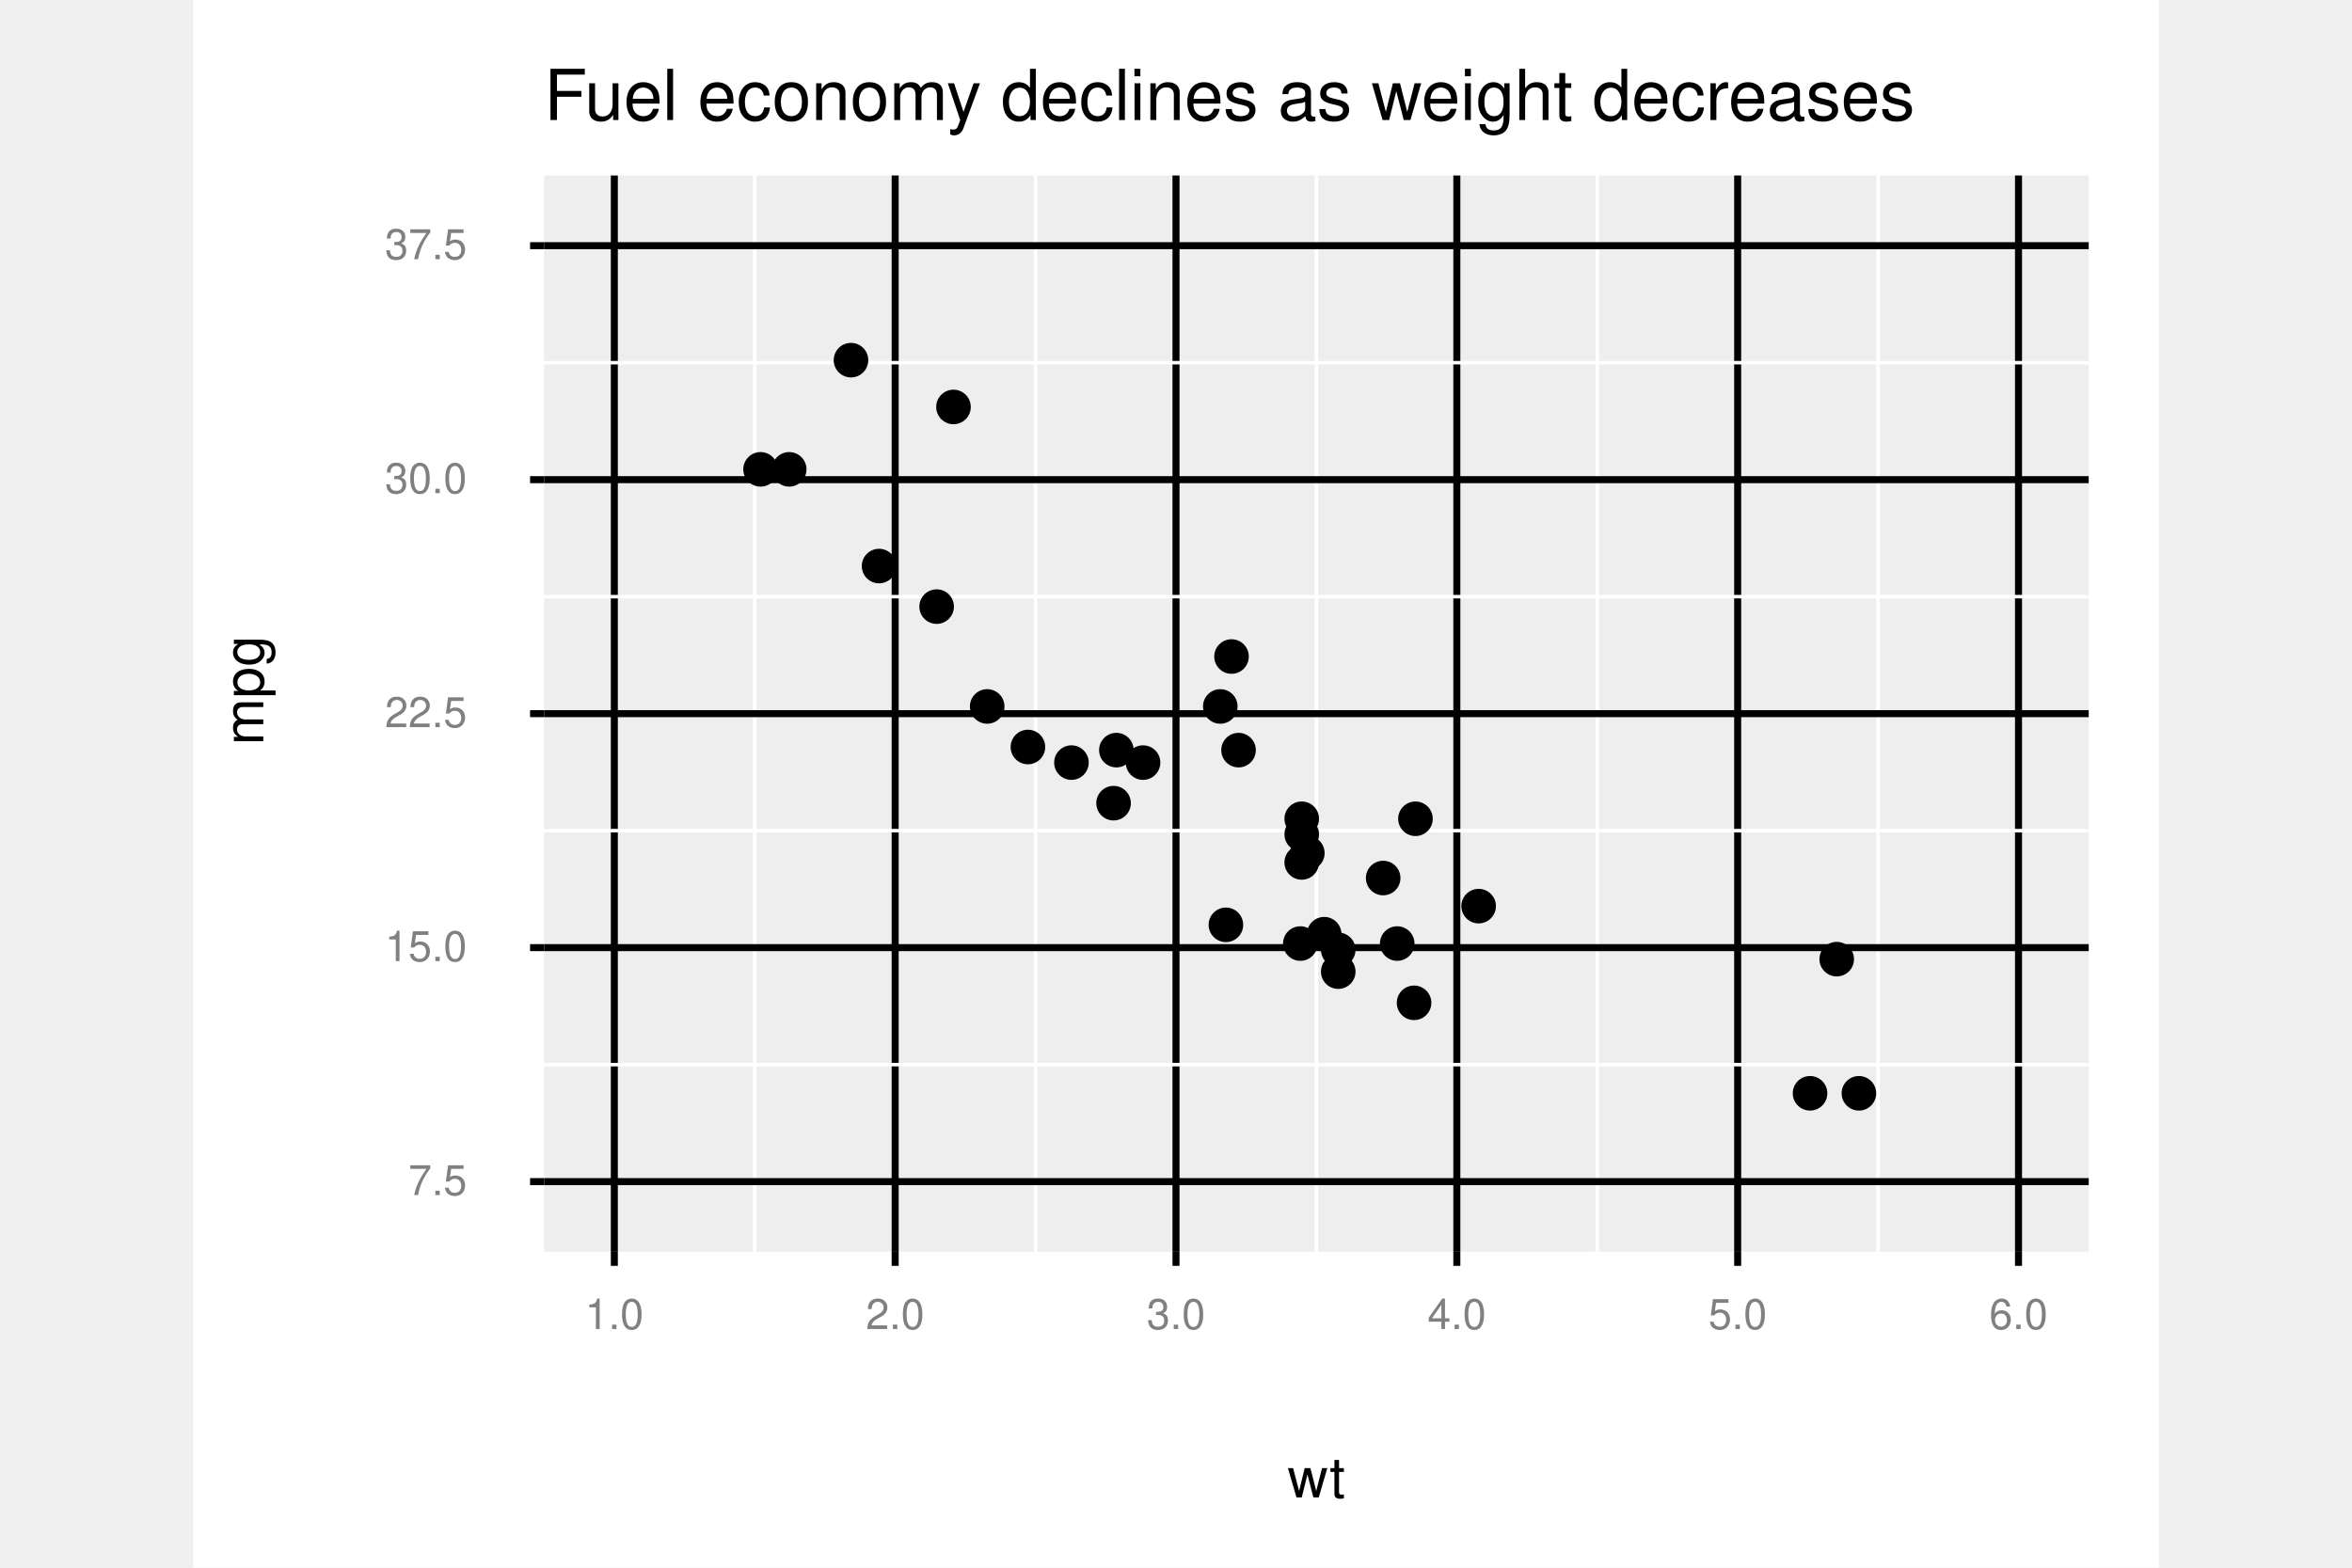
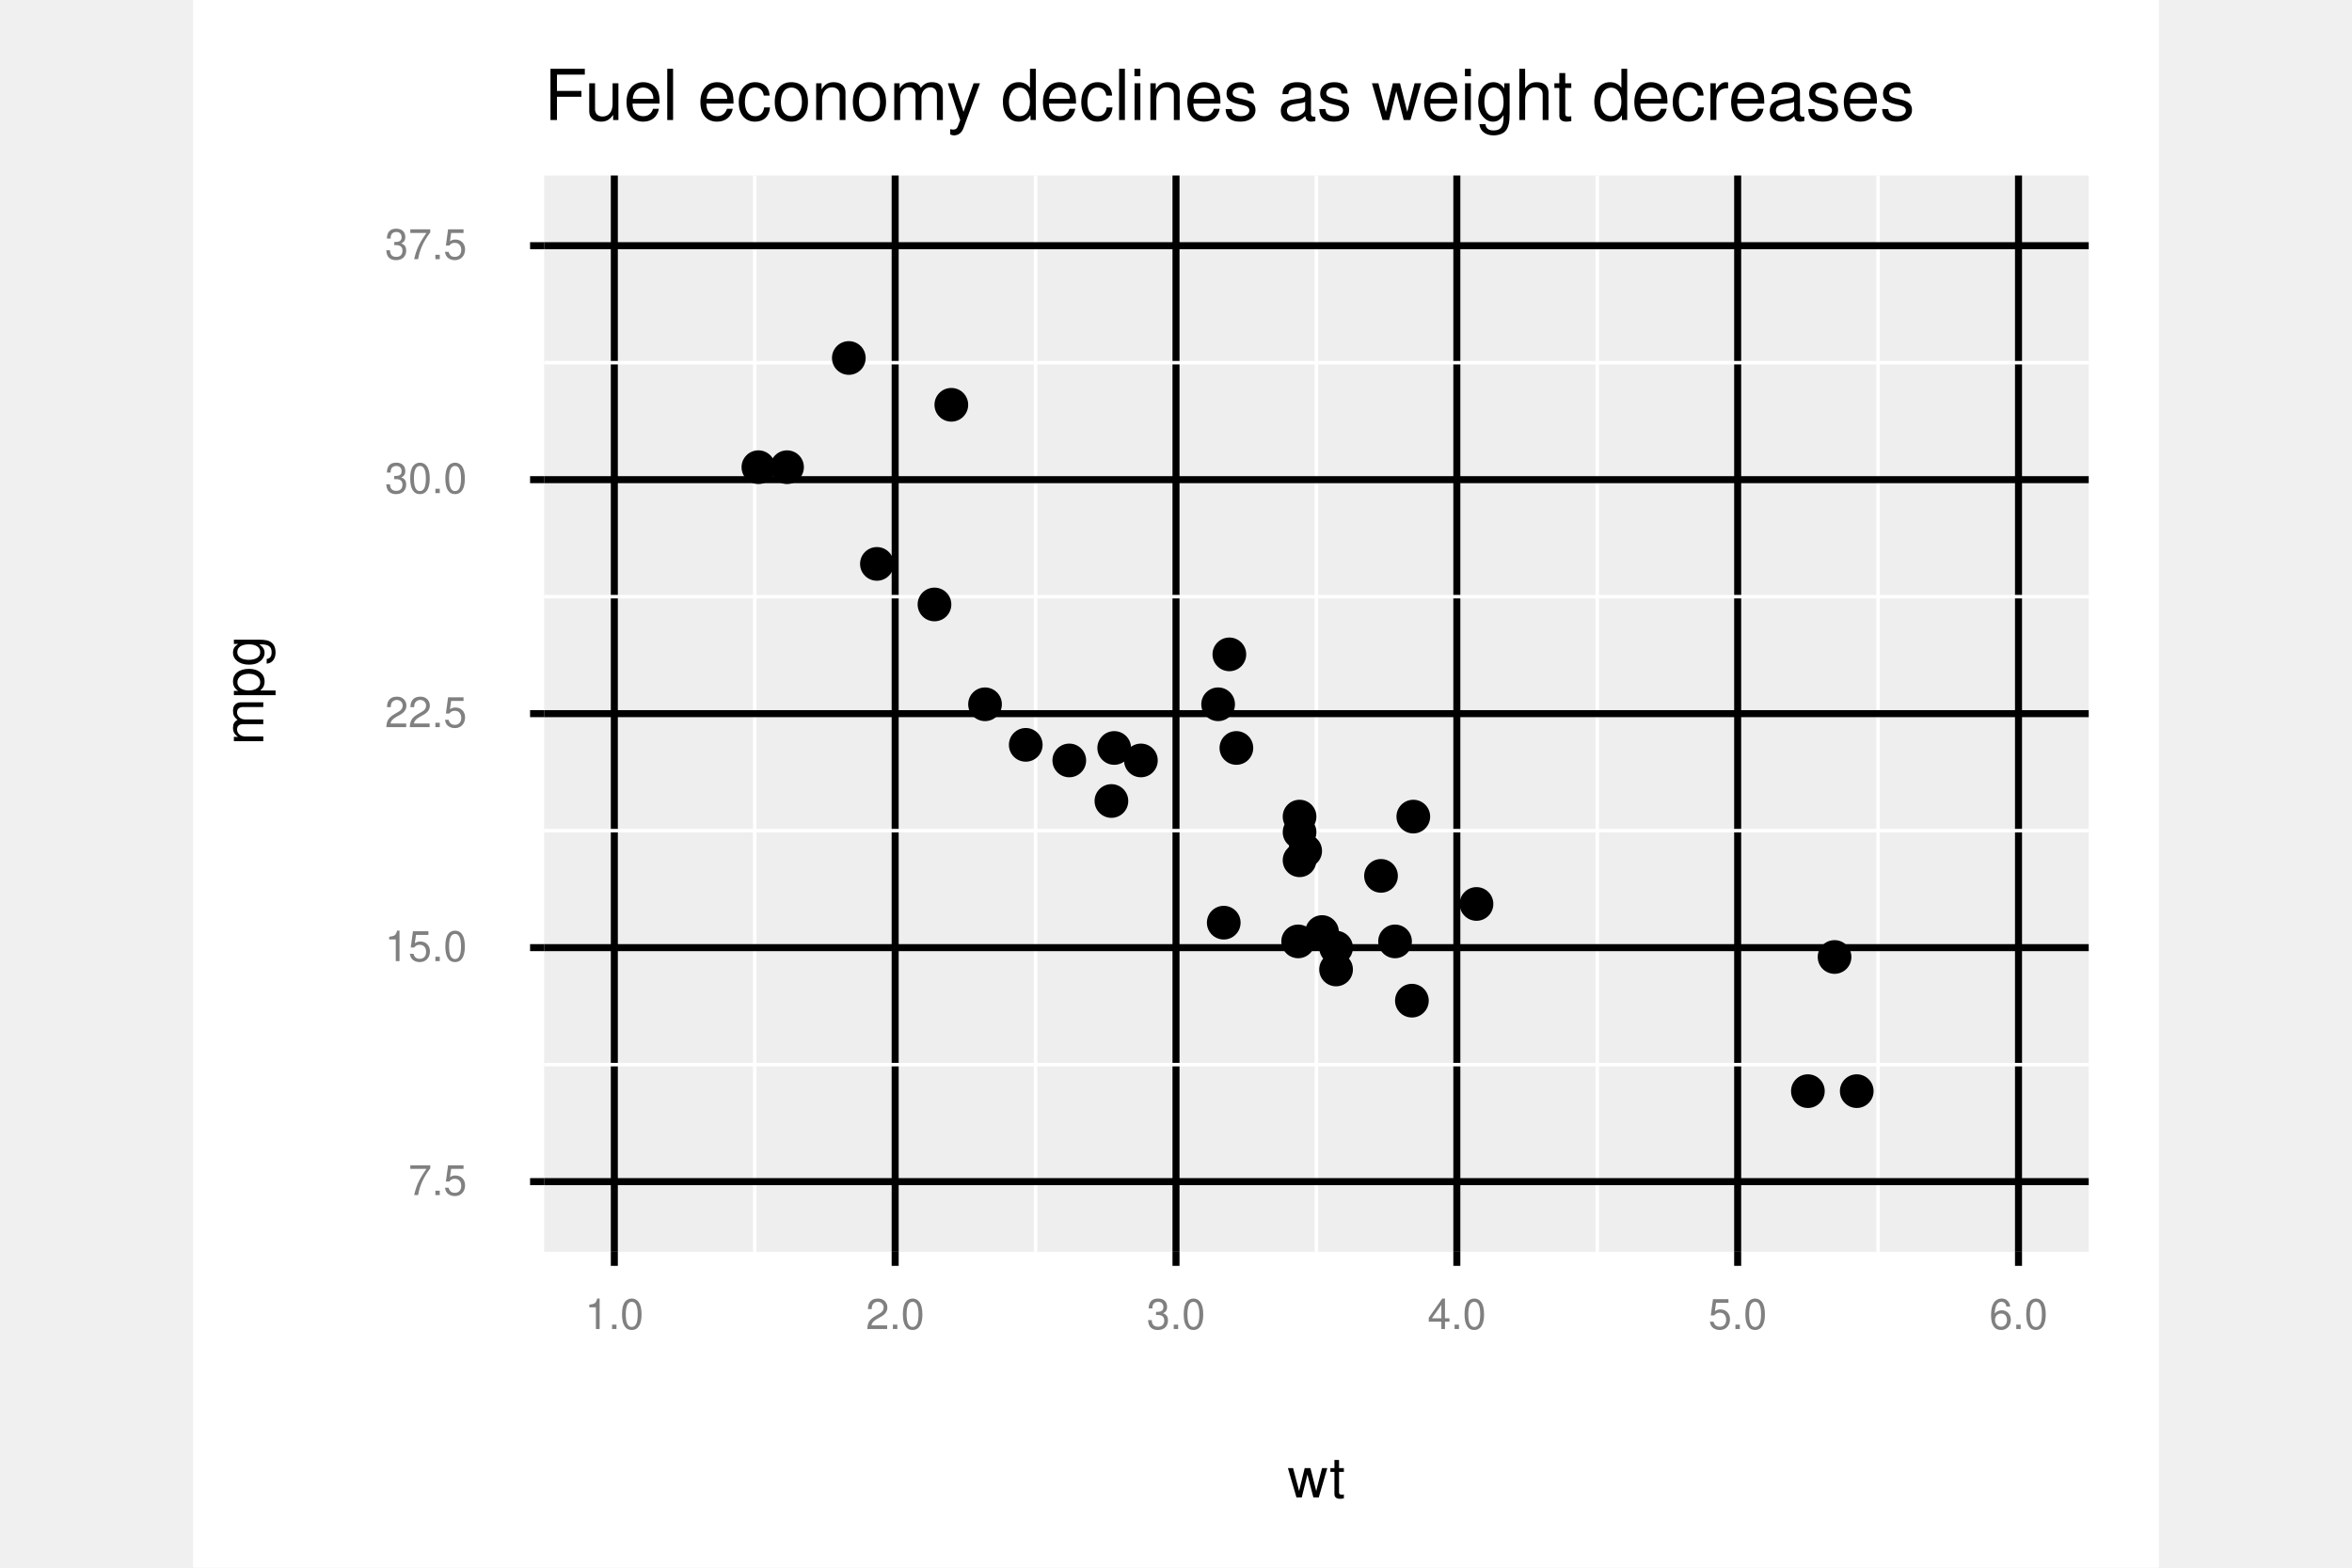
- <svg xmlns="http://www.w3.org/2000/svg" id="gg-546" viewBox="0 0 280 223.333" height="550" width="825.0">
-   <style type="text/css">#gg-546 .gg-axis-text {fill: #808080;font-size: 6px;} #gg-546 .gg-axis-text-x {} #gg-546 .gg-axis-ticks {stroke: #000000;} #gg-546 .gg-axis-title {fill: #000000;font-size: 8px;} #gg-546 .gg-legend-key {stroke: #EEEEEE;fill: #EEEEEE;stroke-width: 0.5;} #gg-546 .gg-legend-text {fill: #000000;font-size: 6px;} #gg-546 .gg-legend-title {fill: #000000;font-size: 8px;} #gg-546 .gg-panel-background {fill: #EEEEEE;} #gg-546 .gg-panel-border {} #gg-546 .gg-panel-grid {stroke: #FFFFFF;} #gg-546 .gg-panel-grid-major {stroke: black;stroke-width: 1;} #gg-546 .gg-panel-grid-minor {stroke-width: 0.5;} #gg-546 .gg-plot-background {fill: #FFFFFF;} #gg-546 .gg-plot-title {font-size: 10px;} #gg-546 .gg-text {font-family: Helvetica, Arial, sans-serif;} </style>
+ <svg xmlns="http://www.w3.org/2000/svg" id="gg-1730" viewBox="0 0 280 223.333" height="550" width="825.0">
+   <style type="text/css">#gg-1730 .gg-axis-text {fill: #808080;font-size: 6px;} #gg-1730 .gg-axis-text-x {} #gg-1730 .gg-axis-ticks {stroke: #000000;} #gg-1730 .gg-axis-title {fill: #000000;font-size: 8px;} #gg-1730 .gg-legend-key {stroke: #EEEEEE;fill: #EEEEEE;stroke-width: 0.5;} #gg-1730 .gg-legend-text {fill: #000000;font-size: 6px;} #gg-1730 .gg-legend-title {fill: #000000;font-size: 8px;} #gg-1730 .gg-panel-background {fill: #EEEEEE;} #gg-1730 .gg-panel-border {} #gg-1730 .gg-panel-grid {stroke: #FFFFFF;} #gg-1730 .gg-panel-grid-major {stroke: black;stroke-width: 1;} #gg-1730 .gg-panel-grid-minor {stroke-width: 0.5;} #gg-1730 .gg-plot-background {fill: #FFFFFF;} #gg-1730 .gg-plot-title {font-size: 10px;} #gg-1730 .gg-text {font-family: Helvetica, Arial, sans-serif;} </style>
  <rect class="gg-plot-background" width="100%" height="100%" />
  <g transform="translate(50, 25)">
    <rect x="0" y="0" height="153.333" width="220" class="gg-panel-background gg-panel-border" />
    <g opacity="1" transform="translate(0, 153.3333)">
      <line x2="220" class="gg-axis-line gg-axis-line-x" />
    </g>
    <g transform="translate(10,153.3333)" font-size="10" text-anchor="middle">
      <g opacity="1" transform="translate(200.0,0)">
        <text y="11" class="gg-text gg-axis-text gg-axis-text-x" text-anchor="middle">6.0</text>
      </g>
      <g opacity="1" transform="translate(160.0,0)">
        <text y="11" class="gg-text gg-axis-text gg-axis-text-x" text-anchor="middle">5.0</text>
      </g>
      <g opacity="1" transform="translate(120.0,0)">
        <text y="11" class="gg-text gg-axis-text gg-axis-text-x" text-anchor="middle">4.0</text>
      </g>
      <g opacity="1" transform="translate(80.0,0)">
        <text y="11" class="gg-text gg-axis-text gg-axis-text-x" text-anchor="middle">3.0</text>
      </g>
      <g opacity="1" transform="translate(40.0,0)">
        <text y="11" class="gg-text gg-axis-text gg-axis-text-x" text-anchor="middle">2.0</text>
      </g>
      <g opacity="1" transform="translate(0.0,0)">
        <text y="11" class="gg-text gg-axis-text gg-axis-text-x" text-anchor="middle">1.0</text>
      </g>
      <g opacity="1" transform="translate(200.0,0)">
        <line y2="-153.333" class="gg-panel-grid gg-panel-grid-major" />
      </g>
      <g opacity="1" transform="translate(160.0,0)">
        <line y2="-153.333" class="gg-panel-grid gg-panel-grid-major" />
      </g>
      <g opacity="1" transform="translate(120.0,0)">
        <line y2="-153.333" class="gg-panel-grid gg-panel-grid-major" />
      </g>
      <g opacity="1" transform="translate(80.0,0)">
        <line y2="-153.333" class="gg-panel-grid gg-panel-grid-major" />
      </g>
      <g opacity="1" transform="translate(40.0,0)">
        <line y2="-153.333" class="gg-panel-grid gg-panel-grid-major" />
      </g>
      <g opacity="1" transform="translate(0.0,0)">
        <line y2="-153.333" class="gg-panel-grid gg-panel-grid-major" />
      </g>
      <g opacity="1" transform="translate(160.0,0)">
        <line y2="-153.333" class="gg-panel-grid gg-panel-grid-minor" transform="translate(20.0, 0)" />
      </g>
      <g opacity="1" transform="translate(120.0,0)">
        <line y2="-153.333" class="gg-panel-grid gg-panel-grid-minor" transform="translate(20.0, 0)" />
      </g>
      <g opacity="1" transform="translate(80.0,0)">
        <line y2="-153.333" class="gg-panel-grid gg-panel-grid-minor" transform="translate(20.0, 0)" />
      </g>
      <g opacity="1" transform="translate(40.0,0)">
        <line y2="-153.333" class="gg-panel-grid gg-panel-grid-minor" transform="translate(20.0, 0)" />
      </g>
      <g opacity="1" transform="translate(0.0,0)">
        <line y2="-153.333" class="gg-panel-grid gg-panel-grid-minor" transform="translate(20.0, 0)" />
      </g>
    </g>
    <g transform="translate(10,153.3333)" font-size="10" text-anchor="middle">
      <g opacity="1" transform="translate(200.0,0)">
        <line y2="2" class="gg-axis-ticks gg-axis-ticks-x" />
      </g>
      <g opacity="1" transform="translate(160.0,0)">
        <line y2="2" class="gg-axis-ticks gg-axis-ticks-x" />
      </g>
      <g opacity="1" transform="translate(120.0,0)">
        <line y2="2" class="gg-axis-ticks gg-axis-ticks-x" />
      </g>
      <g opacity="1" transform="translate(80.0,0)">
        <line y2="2" class="gg-axis-ticks gg-axis-ticks-x" />
      </g>
      <g opacity="1" transform="translate(40.0,0)">
        <line y2="2" class="gg-axis-ticks gg-axis-ticks-x" />
      </g>
      <g opacity="1" transform="translate(0.0,0)">
        <line y2="2" class="gg-axis-ticks gg-axis-ticks-x" />
      </g>
    </g>
    <text x="110.0" y="188.333" class="gg-text gg-axis-title" text-anchor="middle">wt</text>
    <g transform="translate(0, 0)">
      <line y2="153.333" class="gg-axis-line gg-axis-line-y" />
    </g>
    <g transform="translate(0, 0)" font-size="10" text-anchor="end">
      <g opacity="1" transform="translate(0,10.0)">
        <text x="-11" dy="0.32em" class="gg-text gg-axis-text gg-axis-text-y">37.5</text>
      </g>
      <g opacity="1" transform="translate(0,43.33333)">
        <text x="-11" dy="0.32em" class="gg-text gg-axis-text gg-axis-text-y">30.0</text>
      </g>
      <g opacity="1" transform="translate(0,76.66667)">
        <text x="-11" dy="0.32em" class="gg-text gg-axis-text gg-axis-text-y">22.5</text>
      </g>
      <g opacity="1" transform="translate(0,110.0)">
        <text x="-11" dy="0.32em" class="gg-text gg-axis-text gg-axis-text-y">15.0</text>
      </g>
      <g opacity="1" transform="translate(0,143.3333)">
        <text x="-11" dy="0.32em" class="gg-text gg-axis-text gg-axis-text-y">7.5</text>
      </g>
      <g opacity="1" transform="translate(0,10.0)">
        <line x2="220" class="gg-panel-grid gg-panel-grid-major" />
      </g>
      <g opacity="1" transform="translate(0,43.33333)">
        <line x2="220" class="gg-panel-grid gg-panel-grid-major" />
      </g>
      <g opacity="1" transform="translate(0,76.66667)">
        <line x2="220" class="gg-panel-grid gg-panel-grid-major" />
      </g>
      <g opacity="1" transform="translate(0,110.0)">
        <line x2="220" class="gg-panel-grid gg-panel-grid-major" />
      </g>
      <g opacity="1" transform="translate(0,143.3333)">
        <line x2="220" class="gg-panel-grid gg-panel-grid-major" />
      </g>
      <g opacity="1" transform="translate(0,43.33333)">
        <line x2="220" class="gg-panel-grid gg-panel-grid-minor" transform="translate(0, -16.66667)" />
      </g>
      <g opacity="1" transform="translate(0,76.66667)">
        <line x2="220" class="gg-panel-grid gg-panel-grid-minor" transform="translate(0, -16.66667)" />
      </g>
      <g opacity="1" transform="translate(0,110.0)">
        <line x2="220" class="gg-panel-grid gg-panel-grid-minor" transform="translate(0, -16.66667)" />
      </g>
      <g opacity="1" transform="translate(0,143.3333)">
        <line x2="220" class="gg-panel-grid gg-panel-grid-minor" transform="translate(0, -16.66667)" />
      </g>
    </g>
    <g transform="translate(0, 0)" font-size="10" text-anchor="end">
      <g opacity="1" transform="translate(0,10.0)">
        <line x2="-2" class="gg-axis-ticks gg-axis-ticks-y" />
      </g>
      <g opacity="1" transform="translate(0,43.33333)">
        <line x2="-2" class="gg-axis-ticks gg-axis-ticks-y" />
      </g>
      <g opacity="1" transform="translate(0,76.66667)">
        <line x2="-2" class="gg-axis-ticks gg-axis-ticks-y" />
      </g>
      <g opacity="1" transform="translate(0,110.0)">
        <line x2="-2" class="gg-axis-ticks gg-axis-ticks-y" />
      </g>
      <g opacity="1" transform="translate(0,143.3333)">
        <line x2="-2" class="gg-axis-ticks gg-axis-ticks-y" />
      </g>
    </g>
    <text x="-73.333" y="-40" class="gg-text gg-axis-title" text-anchor="middle" transform="rotate(-90)">mpg</text>
-     <svg viewBox="-1 -1 11 11" x="71.415" y="79.948" height="6.77" width="6.77">
-       <circle cx="5" cy="5" r="4" fill-opacity="1" fill="black" />
-     </svg>
-     <svg viewBox="-1 -1 11 11" x="81.615" y="79.948" height="6.77" width="6.77">
-       <circle cx="5" cy="5" r="4" fill-opacity="1" fill="black" />
-     </svg>
-     <svg viewBox="-1 -1 11 11" x="59.415" y="71.948" height="6.77" width="6.77">
-       <circle cx="5" cy="5" r="4" fill-opacity="1" fill="black" />
-     </svg>
-     <svg viewBox="-1 -1 11 11" x="95.215" y="78.17" height="6.77" width="6.77">
-       <circle cx="5" cy="5" r="4" fill-opacity="1" fill="black" />
-     </svg>
-     <svg viewBox="-1 -1 11 11" x="104.215" y="90.17" height="6.77" width="6.77">
-       <circle cx="5" cy="5" r="4" fill-opacity="1" fill="black" />
-     </svg>
-     <svg viewBox="-1 -1 11 11" x="105.015" y="92.837" height="6.77" width="6.77">
-       <circle cx="5" cy="5" r="4" fill-opacity="1" fill="black" />
-     </svg>
-     <svg viewBox="-1 -1 11 11" x="109.415" y="109.726" height="6.77" width="6.77">
-       <circle cx="5" cy="5" r="4" fill-opacity="1" fill="black" />
-     </svg>
-     <svg viewBox="-1 -1 11 11" x="94.215" y="64.837" height="6.77" width="6.77">
-       <circle cx="5" cy="5" r="4" fill-opacity="1" fill="black" />
-     </svg>
-     <svg viewBox="-1 -1 11 11" x="92.615" y="71.948" height="6.77" width="6.77">
-       <circle cx="5" cy="5" r="4" fill-opacity="1" fill="black" />
-     </svg>
-     <svg viewBox="-1 -1 11 11" x="104.215" y="87.948" height="6.77" width="6.77">
-       <circle cx="5" cy="5" r="4" fill-opacity="1" fill="black" />
-     </svg>
-     <svg viewBox="-1 -1 11 11" x="104.215" y="94.17" height="6.77" width="6.77">
-       <circle cx="5" cy="5" r="4" fill-opacity="1" fill="black" />
-     </svg>
-     <svg viewBox="-1 -1 11 11" x="129.415" y="100.393" height="6.77" width="6.77">
-       <circle cx="5" cy="5" r="4" fill-opacity="1" fill="black" />
-     </svg>
-     <svg viewBox="-1 -1 11 11" x="115.815" y="96.393" height="6.77" width="6.77">
-       <circle cx="5" cy="5" r="4" fill-opacity="1" fill="black" />
-     </svg>
-     <svg viewBox="-1 -1 11 11" x="117.815" y="105.726" height="6.77" width="6.77">
-       <circle cx="5" cy="5" r="4" fill-opacity="1" fill="black" />
-     </svg>
-     <svg viewBox="-1 -1 11 11" x="176.615" y="127.059" height="6.77" width="6.77">
-       <circle cx="5" cy="5" r="4" fill-opacity="1" fill="black" />
-     </svg>
-     <svg viewBox="-1 -1 11 11" x="183.575" y="127.059" height="6.77" width="6.77">
-       <circle cx="5" cy="5" r="4" fill-opacity="1" fill="black" />
-     </svg>
-     <svg viewBox="-1 -1 11 11" x="180.415" y="107.948" height="6.77" width="6.77">
-       <circle cx="5" cy="5" r="4" fill-opacity="1" fill="black" />
-     </svg>
-     <svg viewBox="-1 -1 11 11" x="54.615" y="29.282" height="6.77" width="6.77">
-       <circle cx="5" cy="5" r="4" fill-opacity="1" fill="black" />
-     </svg>
-     <svg viewBox="-1 -1 11 11" x="31.215" y="38.17" height="6.77" width="6.77">
-       <circle cx="5" cy="5" r="4" fill-opacity="1" fill="black" />
-     </svg>
-     <svg viewBox="-1 -1 11 11" x="40.015" y="22.615" height="6.77" width="6.77">
-       <circle cx="5" cy="5" r="4" fill-opacity="1" fill="black" />
-     </svg>
-     <svg viewBox="-1 -1 11 11" x="65.215" y="77.726" height="6.77" width="6.77">
-       <circle cx="5" cy="5" r="4" fill-opacity="1" fill="black" />
-     </svg>
-     <svg viewBox="-1 -1 11 11" x="107.415" y="104.393" height="6.77" width="6.77">
-       <circle cx="5" cy="5" r="4" fill-opacity="1" fill="black" />
-     </svg>
-     <svg viewBox="-1 -1 11 11" x="104.015" y="105.726" height="6.77" width="6.77">
-       <circle cx="5" cy="5" r="4" fill-opacity="1" fill="black" />
-     </svg>
-     <svg viewBox="-1 -1 11 11" x="120.215" y="114.17" height="6.77" width="6.77">
-       <circle cx="5" cy="5" r="4" fill-opacity="1" fill="black" />
-     </svg>
-     <svg viewBox="-1 -1 11 11" x="120.415" y="87.948" height="6.77" width="6.77">
-       <circle cx="5" cy="5" r="4" fill-opacity="1" fill="black" />
-     </svg>
-     <svg viewBox="-1 -1 11 11" x="44.015" y="51.948" height="6.77" width="6.77">
-       <circle cx="5" cy="5" r="4" fill-opacity="1" fill="black" />
-     </svg>
-     <svg viewBox="-1 -1 11 11" x="52.215" y="57.726" height="6.77" width="6.77">
-       <circle cx="5" cy="5" r="4" fill-opacity="1" fill="black" />
-     </svg>
-     <svg viewBox="-1 -1 11 11" x="27.135" y="38.17" height="6.77" width="6.77">
-       <circle cx="5" cy="5" r="4" fill-opacity="1" fill="black" />
-     </svg>
-     <svg viewBox="-1 -1 11 11" x="93.415" y="103.059" height="6.77" width="6.77">
-       <circle cx="5" cy="5" r="4" fill-opacity="1" fill="black" />
-     </svg>
-     <svg viewBox="-1 -1 11 11" x="77.415" y="85.726" height="6.77" width="6.77">
-       <circle cx="5" cy="5" r="4" fill-opacity="1" fill="black" />
-     </svg>
-     <svg viewBox="-1 -1 11 11" x="109.415" y="106.615" height="6.77" width="6.77">
-       <circle cx="5" cy="5" r="4" fill-opacity="1" fill="black" />
-     </svg>
-     <svg viewBox="-1 -1 11 11" x="77.815" y="78.17" height="6.77" width="6.77">
+     <svg viewBox="0 0 10 10" x="71.8" y="80.333" height="6.0" width="6.0">
+       <circle cx="5" cy="5" r="4" fill-opacity="1" fill="black" />
+     </svg>
+     <svg viewBox="0 0 10 10" x="82.0" y="80.333" height="6.0" width="6.0">
+       <circle cx="5" cy="5" r="4" fill-opacity="1" fill="black" />
+     </svg>
+     <svg viewBox="0 0 10 10" x="59.8" y="72.333" height="6.0" width="6.0">
+       <circle cx="5" cy="5" r="4" fill-opacity="1" fill="black" />
+     </svg>
+     <svg viewBox="0 0 10 10" x="95.6" y="78.556" height="6.0" width="6.0">
+       <circle cx="5" cy="5" r="4" fill-opacity="1" fill="black" />
+     </svg>
+     <svg viewBox="0 0 10 10" x="104.6" y="90.556" height="6.0" width="6.0">
+       <circle cx="5" cy="5" r="4" fill-opacity="1" fill="black" />
+     </svg>
+     <svg viewBox="0 0 10 10" x="105.4" y="93.222" height="6.0" width="6.0">
+       <circle cx="5" cy="5" r="4" fill-opacity="1" fill="black" />
+     </svg>
+     <svg viewBox="0 0 10 10" x="109.8" y="110.111" height="6.0" width="6.0">
+       <circle cx="5" cy="5" r="4" fill-opacity="1" fill="black" />
+     </svg>
+     <svg viewBox="0 0 10 10" x="94.6" y="65.222" height="6.0" width="6.0">
+       <circle cx="5" cy="5" r="4" fill-opacity="1" fill="black" />
+     </svg>
+     <svg viewBox="0 0 10 10" x="93.0" y="72.333" height="6.0" width="6.0">
+       <circle cx="5" cy="5" r="4" fill-opacity="1" fill="black" />
+     </svg>
+     <svg viewBox="0 0 10 10" x="104.6" y="88.333" height="6.0" width="6.0">
+       <circle cx="5" cy="5" r="4" fill-opacity="1" fill="black" />
+     </svg>
+     <svg viewBox="0 0 10 10" x="104.6" y="94.556" height="6.0" width="6.0">
+       <circle cx="5" cy="5" r="4" fill-opacity="1" fill="black" />
+     </svg>
+     <svg viewBox="0 0 10 10" x="129.8" y="100.778" height="6.0" width="6.0">
+       <circle cx="5" cy="5" r="4" fill-opacity="1" fill="black" />
+     </svg>
+     <svg viewBox="0 0 10 10" x="116.2" y="96.778" height="6.0" width="6.0">
+       <circle cx="5" cy="5" r="4" fill-opacity="1" fill="black" />
+     </svg>
+     <svg viewBox="0 0 10 10" x="118.2" y="106.111" height="6.0" width="6.0">
+       <circle cx="5" cy="5" r="4" fill-opacity="1" fill="black" />
+     </svg>
+     <svg viewBox="0 0 10 10" x="177.0" y="127.444" height="6.0" width="6.0">
+       <circle cx="5" cy="5" r="4" fill-opacity="1" fill="black" />
+     </svg>
+     <svg viewBox="0 0 10 10" x="183.96" y="127.444" height="6.0" width="6.0">
+       <circle cx="5" cy="5" r="4" fill-opacity="1" fill="black" />
+     </svg>
+     <svg viewBox="0 0 10 10" x="180.8" y="108.333" height="6.0" width="6.0">
+       <circle cx="5" cy="5" r="4" fill-opacity="1" fill="black" />
+     </svg>
+     <svg viewBox="0 0 10 10" x="55" y="29.667" height="6.0" width="6.0">
+       <circle cx="5" cy="5" r="4" fill-opacity="1" fill="black" />
+     </svg>
+     <svg viewBox="0 0 10 10" x="31.6" y="38.556" height="6.0" width="6.0">
+       <circle cx="5" cy="5" r="4" fill-opacity="1" fill="black" />
+     </svg>
+     <svg viewBox="0 0 10 10" x="40.4" y="23.0" height="6.0" width="6.0">
+       <circle cx="5" cy="5" r="4" fill-opacity="1" fill="black" />
+     </svg>
+     <svg viewBox="0 0 10 10" x="65.6" y="78.111" height="6.0" width="6.0">
+       <circle cx="5" cy="5" r="4" fill-opacity="1" fill="black" />
+     </svg>
+     <svg viewBox="0 0 10 10" x="107.8" y="104.778" height="6.0" width="6.0">
+       <circle cx="5" cy="5" r="4" fill-opacity="1" fill="black" />
+     </svg>
+     <svg viewBox="0 0 10 10" x="104.4" y="106.111" height="6.0" width="6.0">
+       <circle cx="5" cy="5" r="4" fill-opacity="1" fill="black" />
+     </svg>
+     <svg viewBox="0 0 10 10" x="120.6" y="114.556" height="6.0" width="6.0">
+       <circle cx="5" cy="5" r="4" fill-opacity="1" fill="black" />
+     </svg>
+     <svg viewBox="0 0 10 10" x="120.8" y="88.333" height="6.0" width="6.0">
+       <circle cx="5" cy="5" r="4" fill-opacity="1" fill="black" />
+     </svg>
+     <svg viewBox="0 0 10 10" x="44.4" y="52.333" height="6.0" width="6.0">
+       <circle cx="5" cy="5" r="4" fill-opacity="1" fill="black" />
+     </svg>
+     <svg viewBox="0 0 10 10" x="52.6" y="58.111" height="6.0" width="6.0">
+       <circle cx="5" cy="5" r="4" fill-opacity="1" fill="black" />
+     </svg>
+     <svg viewBox="0 0 10 10" x="27.52" y="38.556" height="6.0" width="6.0">
+       <circle cx="5" cy="5" r="4" fill-opacity="1" fill="black" />
+     </svg>
+     <svg viewBox="0 0 10 10" x="93.8" y="103.444" height="6.0" width="6.0">
+       <circle cx="5" cy="5" r="4" fill-opacity="1" fill="black" />
+     </svg>
+     <svg viewBox="0 0 10 10" x="77.8" y="86.111" height="6.0" width="6.0">
+       <circle cx="5" cy="5" r="4" fill-opacity="1" fill="black" />
+     </svg>
+     <svg viewBox="0 0 10 10" x="109.8" y="107.0" height="6.0" width="6.0">
+       <circle cx="5" cy="5" r="4" fill-opacity="1" fill="black" />
+     </svg>
+     <svg viewBox="0 0 10 10" x="78.2" y="78.556" height="6.0" width="6.0">
      <circle cx="5" cy="5" r="4" fill-opacity="1" fill="black" />
    </svg>
  </g>
  <g transform="translate(50, 0)">
    <text x="0" y="10" dy="0.71em" dx="0" class="gg-text gg-plot-title">Fuel economy declines as weight decreases</text>
  </g>
</svg>
